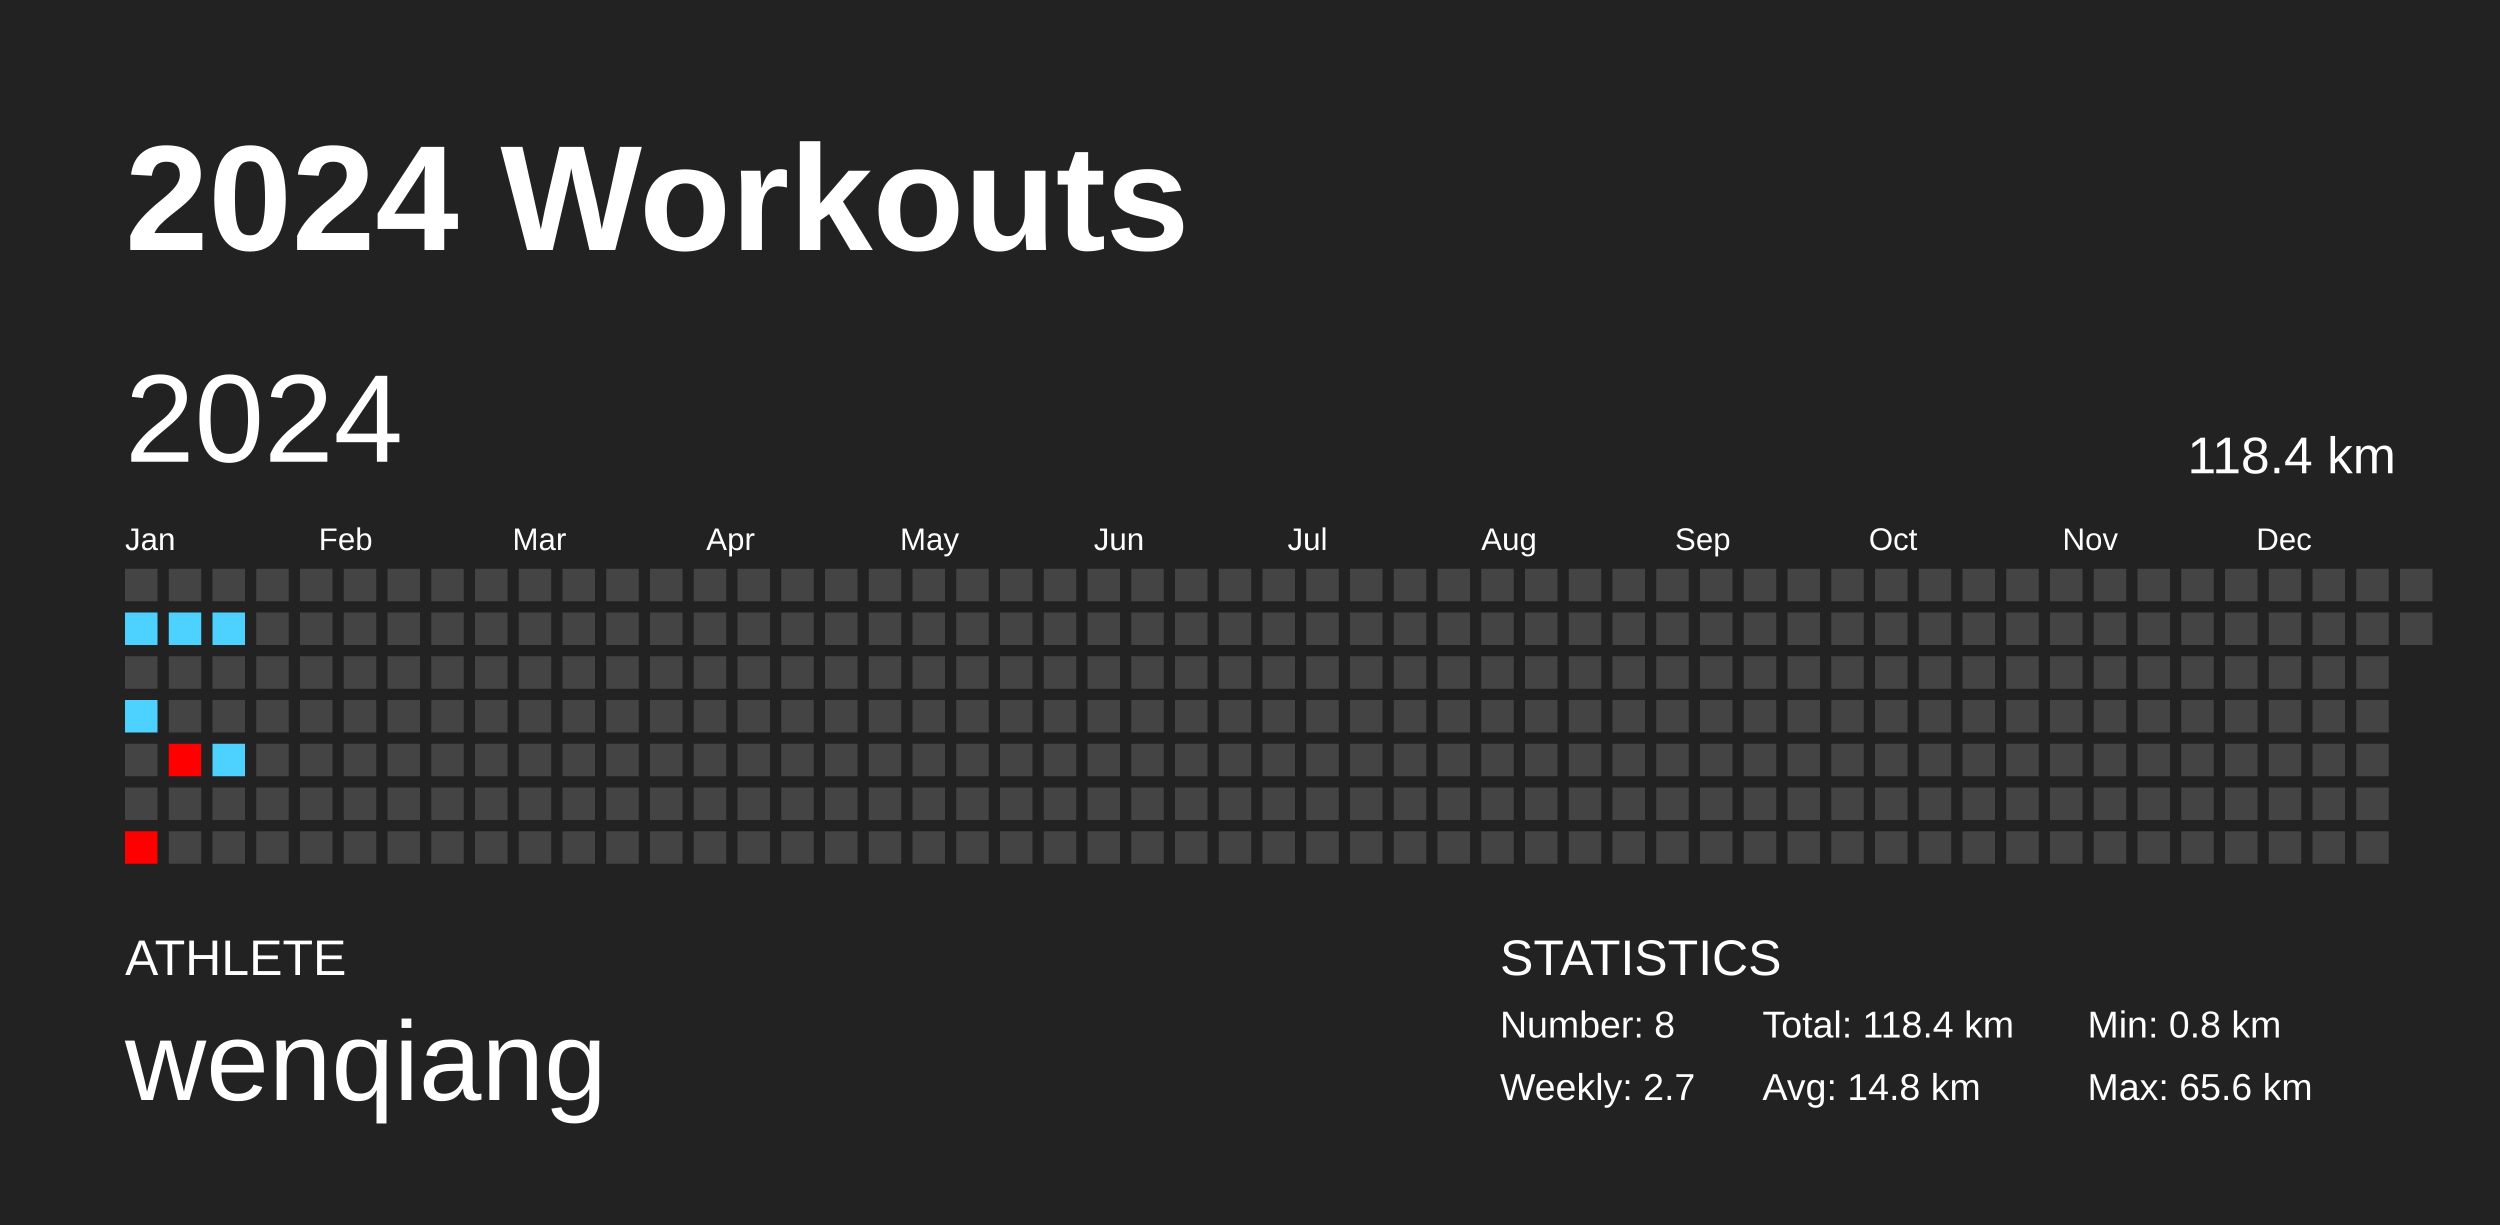
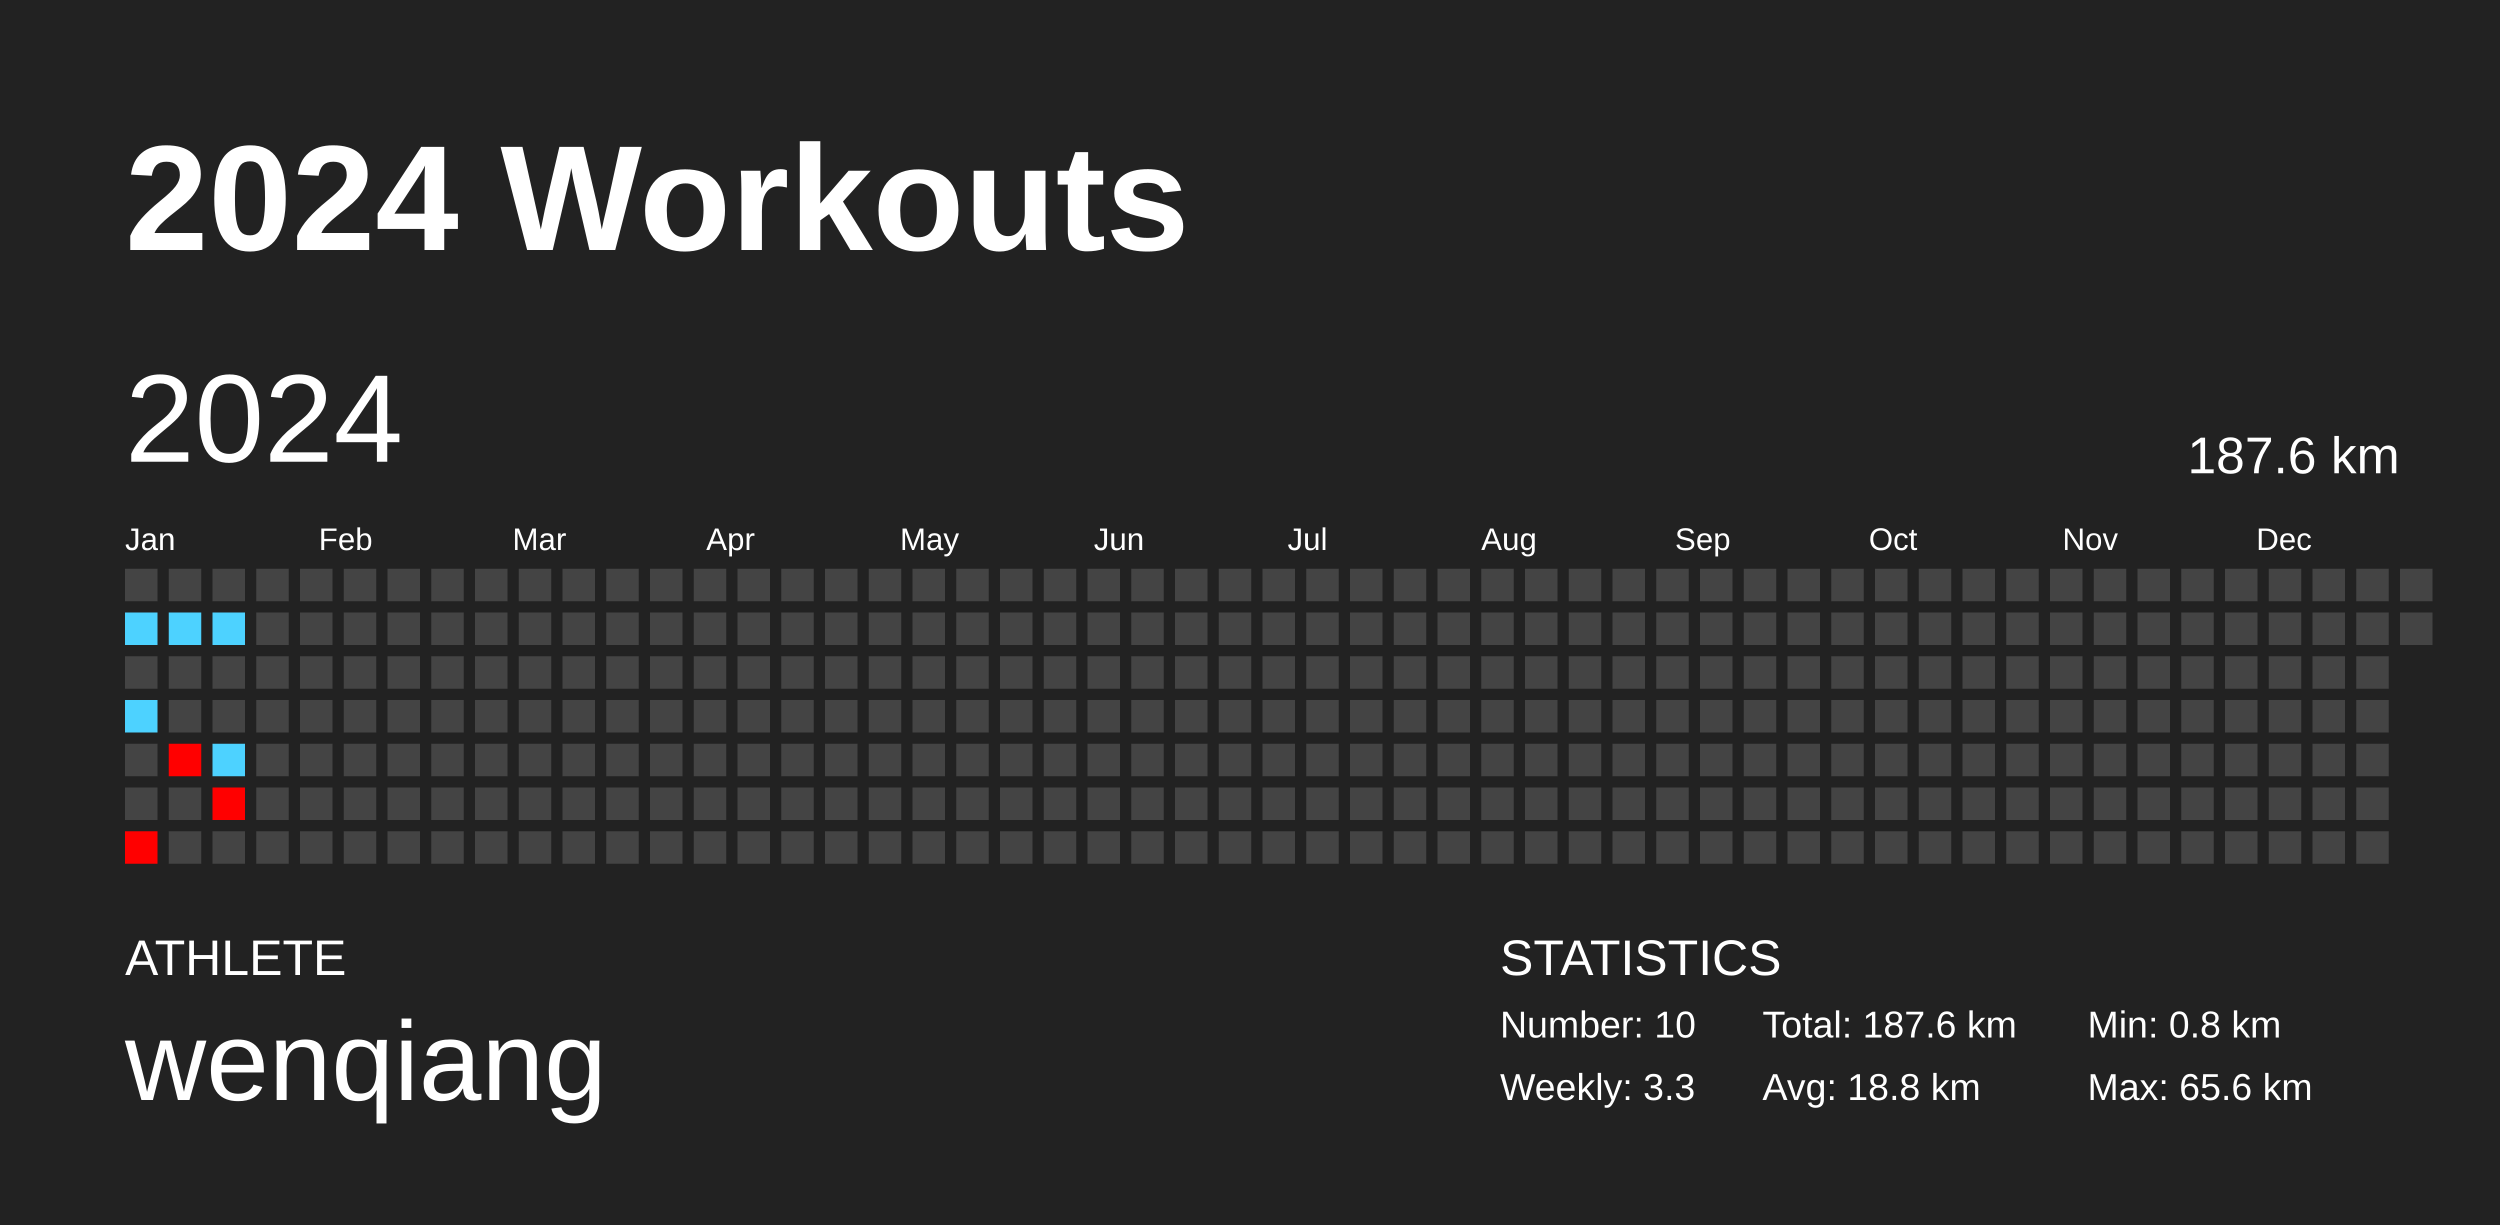
<svg xmlns="http://www.w3.org/2000/svg" baseProfile="full" height="98mm" version="1.1" viewBox="0,0,200,98" width="200mm">
  <defs />
  <rect fill="#222222" height="98" width="200" x="0" y="0" />
  <text fill="#FFFFFF" style="font-size:12px; font-family:Arial; font-weight:bold;" x="10" y="20">2024 Workouts</text>
  <text fill="#FFFFFF" style="font-size:4px; font-family:Arial" x="10" y="78">ATHLETE</text>
  <text fill="#FFFFFF" style="font-size:9px; font-family:Arial" x="10" y="88">wenqiang</text>
  <text fill="#FFFFFF" style="font-size:4px; font-family:Arial" x="120" y="78">STATISTICS</text>
-   <text fill="#FFFFFF" style="font-size:3px; font-family:Arial" x="120" y="83">Number: 8</text>
-   <text fill="#FFFFFF" style="font-size:3px; font-family:Arial" x="120" y="88">Weekly: 2.7</text>
-   <text fill="#FFFFFF" style="font-size:3px; font-family:Arial" x="141" y="83">Total: 118.4 km</text>
-   <text fill="#FFFFFF" style="font-size:3px; font-family:Arial" x="141" y="88">Avg: 14.8 km</text>
+   <text fill="#FFFFFF" style="font-size:3px; font-family:Arial" x="120" y="83">Number: 10</text>
+   <text fill="#FFFFFF" style="font-size:3px; font-family:Arial" x="120" y="88">Weekly: 3.3</text>
+   <text fill="#FFFFFF" style="font-size:3px; font-family:Arial" x="141" y="83">Total: 187.6 km</text>
+   <text fill="#FFFFFF" style="font-size:3px; font-family:Arial" x="141" y="88">Avg: 18.8 km</text>
  <text fill="#FFFFFF" style="font-size:3px; font-family:Arial" x="167" y="83">Min: 0.8 km</text>
  <text fill="#FFFFFF" style="font-size:3px; font-family:Arial" x="167" y="88">Max: 65.6 km</text>
  <text dominant-baseline="hanging" fill="#FFFFFF" style="font-size:10.0px; font-family:Arial;" x="10" y="30">2024</text>
-   <text dominant-baseline="hanging" fill="#FFFFFF" style="font-size:4.125px; font-family:Arial;" x="175" y="35">118.4 km</text>
+   <text dominant-baseline="hanging" fill="#FFFFFF" style="font-size:4.125px; font-family:Arial;" x="175" y="35">187.6 km</text>
  <text fill="#FFFFFF" style="font-size:2.5px; font-family:Arial" x="10.0" y="44">Jan</text>
  <text fill="#FFFFFF" style="font-size:2.5px; font-family:Arial" x="25.5" y="44">Feb</text>
  <text fill="#FFFFFF" style="font-size:2.5px; font-family:Arial" x="41.0" y="44">Mar</text>
  <text fill="#FFFFFF" style="font-size:2.5px; font-family:Arial" x="56.5" y="44">Apr</text>
  <text fill="#FFFFFF" style="font-size:2.5px; font-family:Arial" x="72.0" y="44">May</text>
  <text fill="#FFFFFF" style="font-size:2.5px; font-family:Arial" x="87.5" y="44">Jun</text>
  <text fill="#FFFFFF" style="font-size:2.5px; font-family:Arial" x="103.0" y="44">Jul</text>
  <text fill="#FFFFFF" style="font-size:2.5px; font-family:Arial" x="118.5" y="44">Aug</text>
  <text fill="#FFFFFF" style="font-size:2.5px; font-family:Arial" x="134.0" y="44">Sep</text>
  <text fill="#FFFFFF" style="font-size:2.5px; font-family:Arial" x="149.5" y="44">Oct</text>
  <text fill="#FFFFFF" style="font-size:2.5px; font-family:Arial" x="165.0" y="44">Nov</text>
  <text fill="#FFFFFF" style="font-size:2.5px; font-family:Arial" x="180.5" y="44">Dec</text>
  <rect fill="#444444" height="2.6" width="2.6" x="10.0" y="45.5" />
  <rect fill="#4dd2ff" height="2.6" width="2.6" x="10.0" y="49.0" />
  <rect fill="#444444" height="2.6" width="2.6" x="10.0" y="52.5" />
  <rect fill="#4dd2ff" height="2.6" width="2.6" x="10.0" y="56.0" />
  <rect fill="#444444" height="2.6" width="2.6" x="10.0" y="59.5" />
  <rect fill="#444444" height="2.6" width="2.6" x="10.0" y="63.0" />
  <rect fill="red" height="2.6" width="2.6" x="10.0" y="66.5" />
  <rect fill="#444444" height="2.6" width="2.6" x="13.5" y="45.5" />
  <rect fill="#4dd2ff" height="2.6" width="2.6" x="13.5" y="49.0" />
  <rect fill="#444444" height="2.6" width="2.6" x="13.5" y="52.5" />
  <rect fill="#444444" height="2.6" width="2.6" x="13.5" y="56.0" />
  <rect fill="red" height="2.6" width="2.6" x="13.5" y="59.5" />
  <rect fill="#444444" height="2.6" width="2.6" x="13.5" y="63.0" />
  <rect fill="#444444" height="2.6" width="2.6" x="13.5" y="66.5" />
  <rect fill="#444444" height="2.6" width="2.6" x="17.0" y="45.5" />
  <rect fill="#4dd2ff" height="2.6" width="2.6" x="17.0" y="49.0" />
  <rect fill="#444444" height="2.6" width="2.6" x="17.0" y="52.5" />
  <rect fill="#444444" height="2.6" width="2.6" x="17.0" y="56.0" />
  <rect fill="#4dd2ff" height="2.6" width="2.6" x="17.0" y="59.5" />
-   <rect fill="#444444" height="2.6" width="2.6" x="17.0" y="63.0" />
+   <rect fill="red" height="2.6" width="2.6" x="17.0" y="63.0" />
  <rect fill="#444444" height="2.6" width="2.6" x="17.0" y="66.5" />
  <rect fill="#444444" height="2.6" width="2.6" x="20.5" y="45.5" />
  <rect fill="#444444" height="2.6" width="2.6" x="20.5" y="49.0" />
  <rect fill="#444444" height="2.6" width="2.6" x="20.5" y="52.5" />
  <rect fill="#444444" height="2.6" width="2.6" x="20.5" y="56.0" />
  <rect fill="#444444" height="2.6" width="2.6" x="20.5" y="59.5" />
  <rect fill="#444444" height="2.6" width="2.6" x="20.5" y="63.0" />
  <rect fill="#444444" height="2.6" width="2.6" x="20.5" y="66.5" />
  <rect fill="#444444" height="2.6" width="2.6" x="24.0" y="45.5" />
  <rect fill="#444444" height="2.6" width="2.6" x="24.0" y="49.0" />
  <rect fill="#444444" height="2.6" width="2.6" x="24.0" y="52.5" />
  <rect fill="#444444" height="2.6" width="2.6" x="24.0" y="56.0" />
  <rect fill="#444444" height="2.6" width="2.6" x="24.0" y="59.5" />
  <rect fill="#444444" height="2.6" width="2.6" x="24.0" y="63.0" />
  <rect fill="#444444" height="2.6" width="2.6" x="24.0" y="66.5" />
  <rect fill="#444444" height="2.6" width="2.6" x="27.5" y="45.5" />
  <rect fill="#444444" height="2.6" width="2.6" x="27.5" y="49.0" />
  <rect fill="#444444" height="2.6" width="2.6" x="27.5" y="52.5" />
  <rect fill="#444444" height="2.6" width="2.6" x="27.5" y="56.0" />
  <rect fill="#444444" height="2.6" width="2.6" x="27.5" y="59.5" />
  <rect fill="#444444" height="2.6" width="2.6" x="27.5" y="63.0" />
  <rect fill="#444444" height="2.6" width="2.6" x="27.5" y="66.5" />
  <rect fill="#444444" height="2.6" width="2.6" x="31.0" y="45.5" />
  <rect fill="#444444" height="2.6" width="2.6" x="31.0" y="49.0" />
  <rect fill="#444444" height="2.6" width="2.6" x="31.0" y="52.5" />
  <rect fill="#444444" height="2.6" width="2.6" x="31.0" y="56.0" />
  <rect fill="#444444" height="2.6" width="2.6" x="31.0" y="59.5" />
  <rect fill="#444444" height="2.6" width="2.6" x="31.0" y="63.0" />
  <rect fill="#444444" height="2.6" width="2.6" x="31.0" y="66.5" />
  <rect fill="#444444" height="2.6" width="2.6" x="34.5" y="45.5" />
  <rect fill="#444444" height="2.6" width="2.6" x="34.5" y="49.0" />
  <rect fill="#444444" height="2.6" width="2.6" x="34.5" y="52.5" />
  <rect fill="#444444" height="2.6" width="2.6" x="34.5" y="56.0" />
  <rect fill="#444444" height="2.6" width="2.6" x="34.5" y="59.5" />
  <rect fill="#444444" height="2.6" width="2.6" x="34.5" y="63.0" />
  <rect fill="#444444" height="2.6" width="2.6" x="34.5" y="66.5" />
  <rect fill="#444444" height="2.6" width="2.6" x="38.0" y="45.5" />
  <rect fill="#444444" height="2.6" width="2.6" x="38.0" y="49.0" />
  <rect fill="#444444" height="2.6" width="2.6" x="38.0" y="52.5" />
  <rect fill="#444444" height="2.6" width="2.6" x="38.0" y="56.0" />
  <rect fill="#444444" height="2.6" width="2.6" x="38.0" y="59.5" />
  <rect fill="#444444" height="2.6" width="2.6" x="38.0" y="63.0" />
  <rect fill="#444444" height="2.6" width="2.6" x="38.0" y="66.5" />
  <rect fill="#444444" height="2.6" width="2.6" x="41.5" y="45.5" />
  <rect fill="#444444" height="2.6" width="2.6" x="41.5" y="49.0" />
  <rect fill="#444444" height="2.6" width="2.6" x="41.5" y="52.5" />
  <rect fill="#444444" height="2.6" width="2.6" x="41.5" y="56.0" />
  <rect fill="#444444" height="2.6" width="2.6" x="41.5" y="59.5" />
  <rect fill="#444444" height="2.6" width="2.6" x="41.5" y="63.0" />
  <rect fill="#444444" height="2.6" width="2.6" x="41.5" y="66.5" />
  <rect fill="#444444" height="2.6" width="2.6" x="45.0" y="45.5" />
  <rect fill="#444444" height="2.6" width="2.6" x="45.0" y="49.0" />
  <rect fill="#444444" height="2.6" width="2.6" x="45.0" y="52.5" />
  <rect fill="#444444" height="2.6" width="2.6" x="45.0" y="56.0" />
  <rect fill="#444444" height="2.6" width="2.6" x="45.0" y="59.5" />
  <rect fill="#444444" height="2.6" width="2.6" x="45.0" y="63.0" />
  <rect fill="#444444" height="2.6" width="2.6" x="45.0" y="66.5" />
  <rect fill="#444444" height="2.6" width="2.6" x="48.5" y="45.5" />
  <rect fill="#444444" height="2.6" width="2.6" x="48.5" y="49.0" />
  <rect fill="#444444" height="2.6" width="2.6" x="48.5" y="52.5" />
  <rect fill="#444444" height="2.6" width="2.6" x="48.5" y="56.0" />
  <rect fill="#444444" height="2.6" width="2.6" x="48.5" y="59.5" />
  <rect fill="#444444" height="2.6" width="2.6" x="48.5" y="63.0" />
  <rect fill="#444444" height="2.6" width="2.6" x="48.5" y="66.5" />
  <rect fill="#444444" height="2.6" width="2.6" x="52.0" y="45.5" />
  <rect fill="#444444" height="2.6" width="2.6" x="52.0" y="49.0" />
  <rect fill="#444444" height="2.6" width="2.6" x="52.0" y="52.5" />
  <rect fill="#444444" height="2.6" width="2.6" x="52.0" y="56.0" />
  <rect fill="#444444" height="2.6" width="2.6" x="52.0" y="59.5" />
  <rect fill="#444444" height="2.6" width="2.6" x="52.0" y="63.0" />
  <rect fill="#444444" height="2.6" width="2.6" x="52.0" y="66.5" />
  <rect fill="#444444" height="2.6" width="2.6" x="55.5" y="45.5" />
  <rect fill="#444444" height="2.6" width="2.6" x="55.5" y="49.0" />
  <rect fill="#444444" height="2.6" width="2.6" x="55.5" y="52.5" />
  <rect fill="#444444" height="2.6" width="2.6" x="55.5" y="56.0" />
  <rect fill="#444444" height="2.6" width="2.6" x="55.5" y="59.5" />
  <rect fill="#444444" height="2.6" width="2.6" x="55.5" y="63.0" />
  <rect fill="#444444" height="2.6" width="2.6" x="55.5" y="66.5" />
  <rect fill="#444444" height="2.6" width="2.6" x="59.0" y="45.5" />
  <rect fill="#444444" height="2.6" width="2.6" x="59.0" y="49.0" />
  <rect fill="#444444" height="2.6" width="2.6" x="59.0" y="52.5" />
  <rect fill="#444444" height="2.6" width="2.6" x="59.0" y="56.0" />
  <rect fill="#444444" height="2.6" width="2.6" x="59.0" y="59.5" />
  <rect fill="#444444" height="2.6" width="2.6" x="59.0" y="63.0" />
  <rect fill="#444444" height="2.6" width="2.6" x="59.0" y="66.5" />
  <rect fill="#444444" height="2.6" width="2.6" x="62.5" y="45.5" />
  <rect fill="#444444" height="2.6" width="2.6" x="62.5" y="49.0" />
  <rect fill="#444444" height="2.6" width="2.6" x="62.5" y="52.5" />
  <rect fill="#444444" height="2.6" width="2.6" x="62.5" y="56.0" />
  <rect fill="#444444" height="2.6" width="2.6" x="62.5" y="59.5" />
  <rect fill="#444444" height="2.6" width="2.6" x="62.5" y="63.0" />
  <rect fill="#444444" height="2.6" width="2.6" x="62.5" y="66.5" />
  <rect fill="#444444" height="2.6" width="2.6" x="66.0" y="45.5" />
  <rect fill="#444444" height="2.6" width="2.6" x="66.0" y="49.0" />
  <rect fill="#444444" height="2.6" width="2.6" x="66.0" y="52.5" />
  <rect fill="#444444" height="2.6" width="2.6" x="66.0" y="56.0" />
  <rect fill="#444444" height="2.6" width="2.6" x="66.0" y="59.5" />
  <rect fill="#444444" height="2.6" width="2.6" x="66.0" y="63.0" />
  <rect fill="#444444" height="2.6" width="2.6" x="66.0" y="66.5" />
  <rect fill="#444444" height="2.6" width="2.6" x="69.5" y="45.5" />
  <rect fill="#444444" height="2.6" width="2.6" x="69.5" y="49.0" />
  <rect fill="#444444" height="2.6" width="2.6" x="69.5" y="52.5" />
  <rect fill="#444444" height="2.6" width="2.6" x="69.5" y="56.0" />
  <rect fill="#444444" height="2.6" width="2.6" x="69.5" y="59.5" />
  <rect fill="#444444" height="2.6" width="2.6" x="69.5" y="63.0" />
  <rect fill="#444444" height="2.6" width="2.6" x="69.5" y="66.5" />
  <rect fill="#444444" height="2.6" width="2.6" x="73.0" y="45.5" />
  <rect fill="#444444" height="2.6" width="2.6" x="73.0" y="49.0" />
  <rect fill="#444444" height="2.6" width="2.6" x="73.0" y="52.5" />
  <rect fill="#444444" height="2.6" width="2.6" x="73.0" y="56.0" />
  <rect fill="#444444" height="2.6" width="2.6" x="73.0" y="59.5" />
  <rect fill="#444444" height="2.6" width="2.6" x="73.0" y="63.0" />
  <rect fill="#444444" height="2.6" width="2.6" x="73.0" y="66.5" />
  <rect fill="#444444" height="2.6" width="2.6" x="76.5" y="45.5" />
  <rect fill="#444444" height="2.6" width="2.6" x="76.5" y="49.0" />
  <rect fill="#444444" height="2.6" width="2.6" x="76.5" y="52.5" />
  <rect fill="#444444" height="2.6" width="2.6" x="76.5" y="56.0" />
  <rect fill="#444444" height="2.6" width="2.6" x="76.5" y="59.5" />
  <rect fill="#444444" height="2.6" width="2.6" x="76.5" y="63.0" />
  <rect fill="#444444" height="2.6" width="2.6" x="76.5" y="66.5" />
  <rect fill="#444444" height="2.6" width="2.6" x="80.0" y="45.5" />
  <rect fill="#444444" height="2.6" width="2.6" x="80.0" y="49.0" />
  <rect fill="#444444" height="2.6" width="2.6" x="80.0" y="52.5" />
  <rect fill="#444444" height="2.6" width="2.6" x="80.0" y="56.0" />
  <rect fill="#444444" height="2.6" width="2.6" x="80.0" y="59.5" />
  <rect fill="#444444" height="2.6" width="2.6" x="80.0" y="63.0" />
  <rect fill="#444444" height="2.6" width="2.6" x="80.0" y="66.5" />
  <rect fill="#444444" height="2.6" width="2.6" x="83.5" y="45.5" />
  <rect fill="#444444" height="2.6" width="2.6" x="83.5" y="49.0" />
  <rect fill="#444444" height="2.6" width="2.6" x="83.5" y="52.5" />
  <rect fill="#444444" height="2.6" width="2.6" x="83.5" y="56.0" />
  <rect fill="#444444" height="2.6" width="2.6" x="83.5" y="59.5" />
  <rect fill="#444444" height="2.6" width="2.6" x="83.5" y="63.0" />
  <rect fill="#444444" height="2.6" width="2.6" x="83.5" y="66.5" />
  <rect fill="#444444" height="2.6" width="2.6" x="87.0" y="45.5" />
  <rect fill="#444444" height="2.6" width="2.6" x="87.0" y="49.0" />
  <rect fill="#444444" height="2.6" width="2.6" x="87.0" y="52.5" />
  <rect fill="#444444" height="2.6" width="2.6" x="87.0" y="56.0" />
  <rect fill="#444444" height="2.6" width="2.6" x="87.0" y="59.5" />
  <rect fill="#444444" height="2.6" width="2.6" x="87.0" y="63.0" />
  <rect fill="#444444" height="2.6" width="2.6" x="87.0" y="66.5" />
  <rect fill="#444444" height="2.6" width="2.6" x="90.5" y="45.5" />
  <rect fill="#444444" height="2.6" width="2.6" x="90.5" y="49.0" />
  <rect fill="#444444" height="2.6" width="2.6" x="90.5" y="52.5" />
  <rect fill="#444444" height="2.6" width="2.6" x="90.5" y="56.0" />
  <rect fill="#444444" height="2.6" width="2.6" x="90.5" y="59.5" />
  <rect fill="#444444" height="2.6" width="2.6" x="90.5" y="63.0" />
  <rect fill="#444444" height="2.6" width="2.6" x="90.5" y="66.5" />
  <rect fill="#444444" height="2.6" width="2.6" x="94.0" y="45.5" />
  <rect fill="#444444" height="2.6" width="2.6" x="94.0" y="49.0" />
  <rect fill="#444444" height="2.6" width="2.6" x="94.0" y="52.5" />
  <rect fill="#444444" height="2.6" width="2.6" x="94.0" y="56.0" />
  <rect fill="#444444" height="2.6" width="2.6" x="94.0" y="59.5" />
  <rect fill="#444444" height="2.6" width="2.6" x="94.0" y="63.0" />
  <rect fill="#444444" height="2.6" width="2.6" x="94.0" y="66.5" />
  <rect fill="#444444" height="2.6" width="2.6" x="97.5" y="45.5" />
  <rect fill="#444444" height="2.6" width="2.6" x="97.5" y="49.0" />
  <rect fill="#444444" height="2.6" width="2.6" x="97.5" y="52.5" />
  <rect fill="#444444" height="2.6" width="2.6" x="97.5" y="56.0" />
  <rect fill="#444444" height="2.6" width="2.6" x="97.5" y="59.5" />
  <rect fill="#444444" height="2.6" width="2.6" x="97.5" y="63.0" />
  <rect fill="#444444" height="2.6" width="2.6" x="97.5" y="66.5" />
  <rect fill="#444444" height="2.6" width="2.6" x="101.0" y="45.5" />
  <rect fill="#444444" height="2.6" width="2.6" x="101.0" y="49.0" />
  <rect fill="#444444" height="2.6" width="2.6" x="101.0" y="52.5" />
  <rect fill="#444444" height="2.6" width="2.6" x="101.0" y="56.0" />
  <rect fill="#444444" height="2.6" width="2.6" x="101.0" y="59.5" />
  <rect fill="#444444" height="2.6" width="2.6" x="101.0" y="63.0" />
  <rect fill="#444444" height="2.6" width="2.6" x="101.0" y="66.5" />
  <rect fill="#444444" height="2.6" width="2.6" x="104.5" y="45.5" />
  <rect fill="#444444" height="2.6" width="2.6" x="104.5" y="49.0" />
  <rect fill="#444444" height="2.6" width="2.6" x="104.5" y="52.5" />
  <rect fill="#444444" height="2.6" width="2.6" x="104.5" y="56.0" />
  <rect fill="#444444" height="2.6" width="2.6" x="104.5" y="59.5" />
  <rect fill="#444444" height="2.6" width="2.6" x="104.5" y="63.0" />
  <rect fill="#444444" height="2.6" width="2.6" x="104.5" y="66.5" />
  <rect fill="#444444" height="2.6" width="2.6" x="108.0" y="45.5" />
  <rect fill="#444444" height="2.6" width="2.6" x="108.0" y="49.0" />
  <rect fill="#444444" height="2.6" width="2.6" x="108.0" y="52.5" />
  <rect fill="#444444" height="2.6" width="2.6" x="108.0" y="56.0" />
  <rect fill="#444444" height="2.6" width="2.6" x="108.0" y="59.5" />
  <rect fill="#444444" height="2.6" width="2.6" x="108.0" y="63.0" />
  <rect fill="#444444" height="2.6" width="2.6" x="108.0" y="66.5" />
  <rect fill="#444444" height="2.6" width="2.6" x="111.5" y="45.5" />
  <rect fill="#444444" height="2.6" width="2.6" x="111.5" y="49.0" />
  <rect fill="#444444" height="2.6" width="2.6" x="111.5" y="52.5" />
  <rect fill="#444444" height="2.6" width="2.6" x="111.5" y="56.0" />
  <rect fill="#444444" height="2.6" width="2.6" x="111.5" y="59.5" />
  <rect fill="#444444" height="2.6" width="2.6" x="111.5" y="63.0" />
  <rect fill="#444444" height="2.6" width="2.6" x="111.5" y="66.5" />
  <rect fill="#444444" height="2.6" width="2.6" x="115.0" y="45.5" />
  <rect fill="#444444" height="2.6" width="2.6" x="115.0" y="49.0" />
  <rect fill="#444444" height="2.6" width="2.6" x="115.0" y="52.5" />
  <rect fill="#444444" height="2.6" width="2.6" x="115.0" y="56.0" />
  <rect fill="#444444" height="2.6" width="2.6" x="115.0" y="59.5" />
  <rect fill="#444444" height="2.6" width="2.6" x="115.0" y="63.0" />
  <rect fill="#444444" height="2.6" width="2.6" x="115.0" y="66.5" />
  <rect fill="#444444" height="2.6" width="2.6" x="118.5" y="45.5" />
  <rect fill="#444444" height="2.6" width="2.6" x="118.5" y="49.0" />
  <rect fill="#444444" height="2.6" width="2.6" x="118.5" y="52.5" />
  <rect fill="#444444" height="2.6" width="2.6" x="118.5" y="56.0" />
  <rect fill="#444444" height="2.6" width="2.6" x="118.5" y="59.5" />
  <rect fill="#444444" height="2.6" width="2.6" x="118.5" y="63.0" />
  <rect fill="#444444" height="2.6" width="2.6" x="118.5" y="66.5" />
  <rect fill="#444444" height="2.6" width="2.6" x="122.0" y="45.5" />
  <rect fill="#444444" height="2.6" width="2.6" x="122.0" y="49.0" />
  <rect fill="#444444" height="2.6" width="2.6" x="122.0" y="52.5" />
  <rect fill="#444444" height="2.6" width="2.6" x="122.0" y="56.0" />
  <rect fill="#444444" height="2.6" width="2.6" x="122.0" y="59.5" />
  <rect fill="#444444" height="2.6" width="2.6" x="122.0" y="63.0" />
  <rect fill="#444444" height="2.6" width="2.6" x="122.0" y="66.5" />
  <rect fill="#444444" height="2.6" width="2.6" x="125.5" y="45.5" />
  <rect fill="#444444" height="2.6" width="2.6" x="125.5" y="49.0" />
  <rect fill="#444444" height="2.6" width="2.6" x="125.5" y="52.5" />
  <rect fill="#444444" height="2.6" width="2.6" x="125.5" y="56.0" />
  <rect fill="#444444" height="2.6" width="2.6" x="125.5" y="59.5" />
  <rect fill="#444444" height="2.6" width="2.6" x="125.5" y="63.0" />
  <rect fill="#444444" height="2.6" width="2.6" x="125.5" y="66.5" />
  <rect fill="#444444" height="2.6" width="2.6" x="129.0" y="45.5" />
  <rect fill="#444444" height="2.6" width="2.6" x="129.0" y="49.0" />
  <rect fill="#444444" height="2.6" width="2.6" x="129.0" y="52.5" />
  <rect fill="#444444" height="2.6" width="2.6" x="129.0" y="56.0" />
  <rect fill="#444444" height="2.6" width="2.6" x="129.0" y="59.5" />
  <rect fill="#444444" height="2.6" width="2.6" x="129.0" y="63.0" />
  <rect fill="#444444" height="2.6" width="2.6" x="129.0" y="66.5" />
  <rect fill="#444444" height="2.6" width="2.6" x="132.5" y="45.5" />
  <rect fill="#444444" height="2.6" width="2.6" x="132.5" y="49.0" />
  <rect fill="#444444" height="2.6" width="2.6" x="132.5" y="52.5" />
  <rect fill="#444444" height="2.6" width="2.6" x="132.5" y="56.0" />
  <rect fill="#444444" height="2.6" width="2.6" x="132.5" y="59.5" />
  <rect fill="#444444" height="2.6" width="2.6" x="132.5" y="63.0" />
  <rect fill="#444444" height="2.6" width="2.6" x="132.5" y="66.5" />
  <rect fill="#444444" height="2.6" width="2.6" x="136.0" y="45.5" />
  <rect fill="#444444" height="2.6" width="2.6" x="136.0" y="49.0" />
  <rect fill="#444444" height="2.6" width="2.6" x="136.0" y="52.5" />
  <rect fill="#444444" height="2.6" width="2.6" x="136.0" y="56.0" />
  <rect fill="#444444" height="2.6" width="2.6" x="136.0" y="59.5" />
  <rect fill="#444444" height="2.6" width="2.6" x="136.0" y="63.0" />
  <rect fill="#444444" height="2.6" width="2.6" x="136.0" y="66.5" />
  <rect fill="#444444" height="2.6" width="2.6" x="139.5" y="45.5" />
  <rect fill="#444444" height="2.6" width="2.6" x="139.5" y="49.0" />
  <rect fill="#444444" height="2.6" width="2.6" x="139.5" y="52.5" />
  <rect fill="#444444" height="2.6" width="2.6" x="139.5" y="56.0" />
  <rect fill="#444444" height="2.6" width="2.6" x="139.5" y="59.5" />
  <rect fill="#444444" height="2.6" width="2.6" x="139.5" y="63.0" />
  <rect fill="#444444" height="2.6" width="2.6" x="139.5" y="66.5" />
  <rect fill="#444444" height="2.6" width="2.6" x="143.0" y="45.5" />
  <rect fill="#444444" height="2.6" width="2.6" x="143.0" y="49.0" />
  <rect fill="#444444" height="2.6" width="2.6" x="143.0" y="52.5" />
  <rect fill="#444444" height="2.6" width="2.6" x="143.0" y="56.0" />
  <rect fill="#444444" height="2.6" width="2.6" x="143.0" y="59.5" />
  <rect fill="#444444" height="2.6" width="2.6" x="143.0" y="63.0" />
  <rect fill="#444444" height="2.6" width="2.6" x="143.0" y="66.5" />
  <rect fill="#444444" height="2.6" width="2.6" x="146.5" y="45.5" />
  <rect fill="#444444" height="2.6" width="2.6" x="146.5" y="49.0" />
  <rect fill="#444444" height="2.6" width="2.6" x="146.5" y="52.5" />
  <rect fill="#444444" height="2.6" width="2.6" x="146.5" y="56.0" />
  <rect fill="#444444" height="2.6" width="2.6" x="146.5" y="59.5" />
  <rect fill="#444444" height="2.6" width="2.6" x="146.5" y="63.0" />
  <rect fill="#444444" height="2.6" width="2.6" x="146.5" y="66.5" />
  <rect fill="#444444" height="2.6" width="2.6" x="150.0" y="45.5" />
  <rect fill="#444444" height="2.6" width="2.6" x="150.0" y="49.0" />
  <rect fill="#444444" height="2.6" width="2.6" x="150.0" y="52.5" />
  <rect fill="#444444" height="2.6" width="2.6" x="150.0" y="56.0" />
  <rect fill="#444444" height="2.6" width="2.6" x="150.0" y="59.5" />
  <rect fill="#444444" height="2.6" width="2.6" x="150.0" y="63.0" />
  <rect fill="#444444" height="2.6" width="2.6" x="150.0" y="66.5" />
  <rect fill="#444444" height="2.6" width="2.6" x="153.5" y="45.5" />
  <rect fill="#444444" height="2.6" width="2.6" x="153.5" y="49.0" />
  <rect fill="#444444" height="2.6" width="2.6" x="153.5" y="52.5" />
  <rect fill="#444444" height="2.6" width="2.6" x="153.5" y="56.0" />
  <rect fill="#444444" height="2.6" width="2.6" x="153.5" y="59.5" />
  <rect fill="#444444" height="2.6" width="2.6" x="153.5" y="63.0" />
  <rect fill="#444444" height="2.6" width="2.6" x="153.5" y="66.5" />
  <rect fill="#444444" height="2.6" width="2.6" x="157.0" y="45.5" />
  <rect fill="#444444" height="2.6" width="2.6" x="157.0" y="49.0" />
  <rect fill="#444444" height="2.6" width="2.6" x="157.0" y="52.5" />
  <rect fill="#444444" height="2.6" width="2.6" x="157.0" y="56.0" />
  <rect fill="#444444" height="2.6" width="2.6" x="157.0" y="59.5" />
  <rect fill="#444444" height="2.6" width="2.6" x="157.0" y="63.0" />
  <rect fill="#444444" height="2.6" width="2.6" x="157.0" y="66.5" />
  <rect fill="#444444" height="2.6" width="2.6" x="160.5" y="45.5" />
  <rect fill="#444444" height="2.6" width="2.6" x="160.5" y="49.0" />
  <rect fill="#444444" height="2.6" width="2.6" x="160.5" y="52.5" />
  <rect fill="#444444" height="2.6" width="2.6" x="160.5" y="56.0" />
  <rect fill="#444444" height="2.6" width="2.6" x="160.5" y="59.5" />
  <rect fill="#444444" height="2.6" width="2.6" x="160.5" y="63.0" />
  <rect fill="#444444" height="2.6" width="2.6" x="160.5" y="66.5" />
  <rect fill="#444444" height="2.6" width="2.6" x="164.0" y="45.5" />
  <rect fill="#444444" height="2.6" width="2.6" x="164.0" y="49.0" />
  <rect fill="#444444" height="2.6" width="2.6" x="164.0" y="52.5" />
  <rect fill="#444444" height="2.6" width="2.6" x="164.0" y="56.0" />
  <rect fill="#444444" height="2.6" width="2.6" x="164.0" y="59.5" />
  <rect fill="#444444" height="2.6" width="2.6" x="164.0" y="63.0" />
  <rect fill="#444444" height="2.6" width="2.6" x="164.0" y="66.5" />
  <rect fill="#444444" height="2.6" width="2.6" x="167.5" y="45.5" />
  <rect fill="#444444" height="2.6" width="2.6" x="167.5" y="49.0" />
  <rect fill="#444444" height="2.6" width="2.6" x="167.5" y="52.5" />
  <rect fill="#444444" height="2.6" width="2.6" x="167.5" y="56.0" />
  <rect fill="#444444" height="2.6" width="2.6" x="167.5" y="59.5" />
  <rect fill="#444444" height="2.6" width="2.6" x="167.5" y="63.0" />
  <rect fill="#444444" height="2.6" width="2.6" x="167.5" y="66.5" />
  <rect fill="#444444" height="2.6" width="2.6" x="171.0" y="45.5" />
  <rect fill="#444444" height="2.6" width="2.6" x="171.0" y="49.0" />
  <rect fill="#444444" height="2.6" width="2.6" x="171.0" y="52.5" />
  <rect fill="#444444" height="2.6" width="2.6" x="171.0" y="56.0" />
  <rect fill="#444444" height="2.6" width="2.6" x="171.0" y="59.5" />
  <rect fill="#444444" height="2.6" width="2.6" x="171.0" y="63.0" />
  <rect fill="#444444" height="2.6" width="2.6" x="171.0" y="66.5" />
  <rect fill="#444444" height="2.6" width="2.6" x="174.5" y="45.5" />
  <rect fill="#444444" height="2.6" width="2.6" x="174.5" y="49.0" />
  <rect fill="#444444" height="2.6" width="2.6" x="174.5" y="52.5" />
  <rect fill="#444444" height="2.6" width="2.6" x="174.5" y="56.0" />
  <rect fill="#444444" height="2.6" width="2.6" x="174.5" y="59.5" />
  <rect fill="#444444" height="2.6" width="2.6" x="174.5" y="63.0" />
  <rect fill="#444444" height="2.6" width="2.6" x="174.5" y="66.5" />
  <rect fill="#444444" height="2.6" width="2.6" x="178.0" y="45.5" />
  <rect fill="#444444" height="2.6" width="2.6" x="178.0" y="49.0" />
  <rect fill="#444444" height="2.6" width="2.6" x="178.0" y="52.5" />
  <rect fill="#444444" height="2.6" width="2.6" x="178.0" y="56.0" />
  <rect fill="#444444" height="2.6" width="2.6" x="178.0" y="59.5" />
  <rect fill="#444444" height="2.6" width="2.6" x="178.0" y="63.0" />
  <rect fill="#444444" height="2.6" width="2.6" x="178.0" y="66.5" />
  <rect fill="#444444" height="2.6" width="2.6" x="181.5" y="45.5" />
  <rect fill="#444444" height="2.6" width="2.6" x="181.5" y="49.0" />
  <rect fill="#444444" height="2.6" width="2.6" x="181.5" y="52.5" />
  <rect fill="#444444" height="2.6" width="2.6" x="181.5" y="56.0" />
  <rect fill="#444444" height="2.6" width="2.6" x="181.5" y="59.5" />
  <rect fill="#444444" height="2.6" width="2.6" x="181.5" y="63.0" />
  <rect fill="#444444" height="2.6" width="2.6" x="181.5" y="66.5" />
  <rect fill="#444444" height="2.6" width="2.6" x="185.0" y="45.5" />
  <rect fill="#444444" height="2.6" width="2.6" x="185.0" y="49.0" />
  <rect fill="#444444" height="2.6" width="2.6" x="185.0" y="52.5" />
  <rect fill="#444444" height="2.6" width="2.6" x="185.0" y="56.0" />
  <rect fill="#444444" height="2.6" width="2.6" x="185.0" y="59.5" />
  <rect fill="#444444" height="2.6" width="2.6" x="185.0" y="63.0" />
  <rect fill="#444444" height="2.6" width="2.6" x="185.0" y="66.5" />
  <rect fill="#444444" height="2.6" width="2.6" x="188.5" y="45.5" />
  <rect fill="#444444" height="2.6" width="2.6" x="188.5" y="49.0" />
  <rect fill="#444444" height="2.6" width="2.6" x="188.5" y="52.5" />
  <rect fill="#444444" height="2.6" width="2.6" x="188.5" y="56.0" />
  <rect fill="#444444" height="2.6" width="2.6" x="188.5" y="59.5" />
  <rect fill="#444444" height="2.6" width="2.6" x="188.5" y="63.0" />
  <rect fill="#444444" height="2.6" width="2.6" x="188.5" y="66.5" />
  <rect fill="#444444" height="2.6" width="2.6" x="192.0" y="45.5" />
  <rect fill="#444444" height="2.6" width="2.6" x="192.0" y="49.0" />
</svg>
